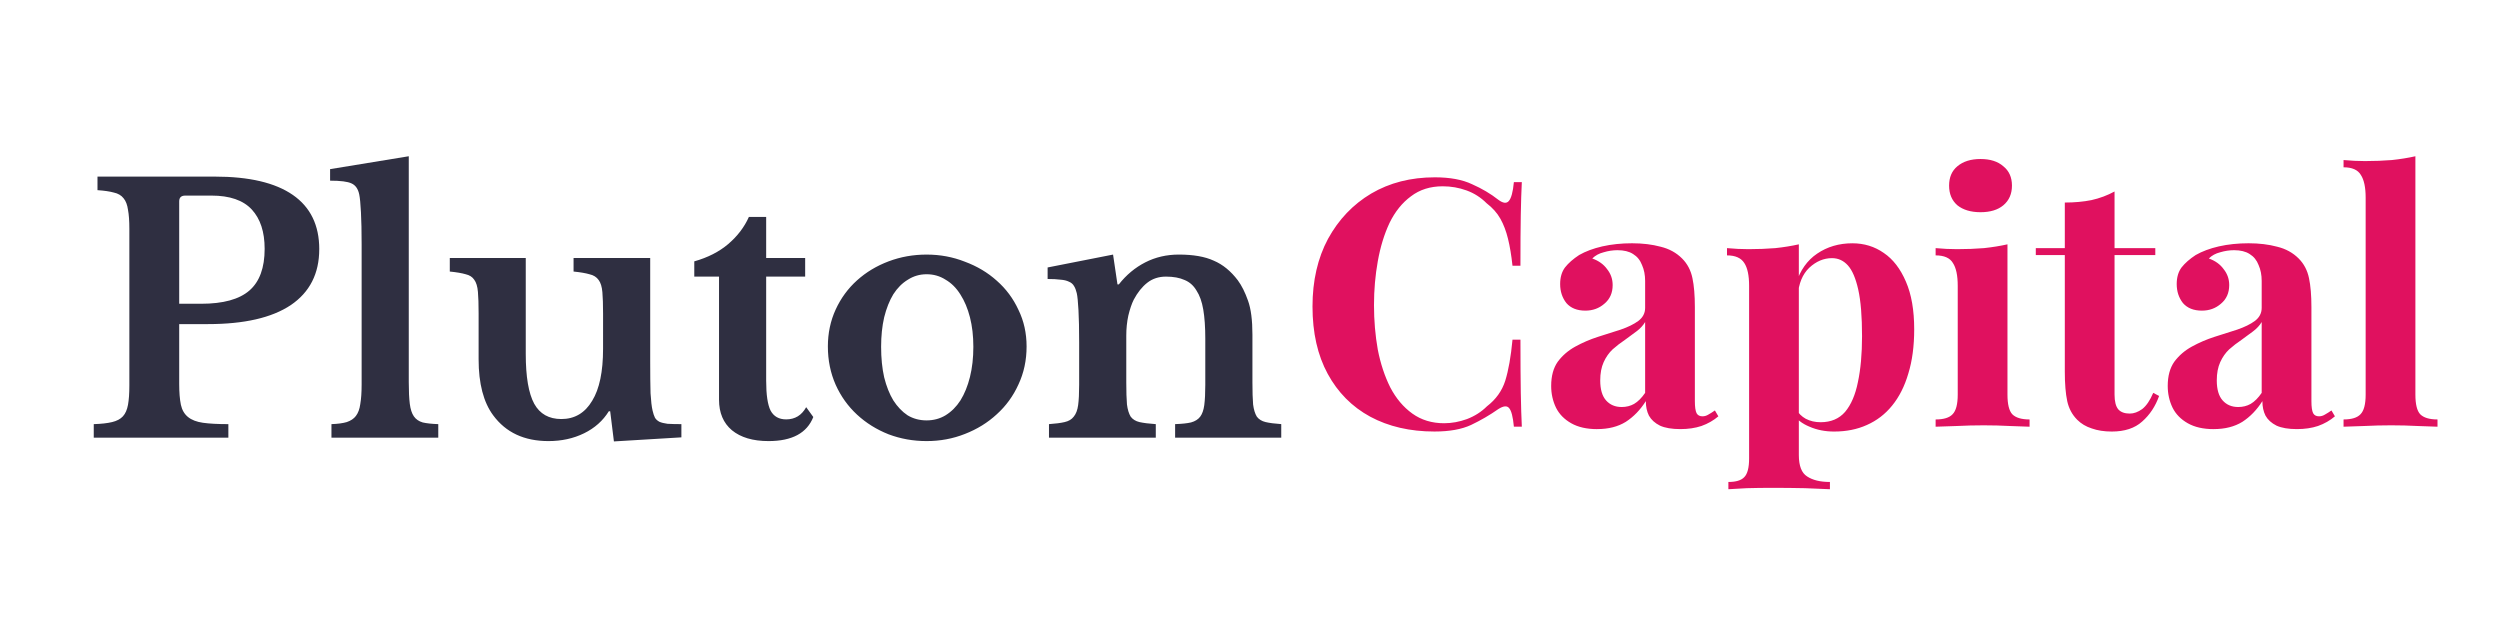
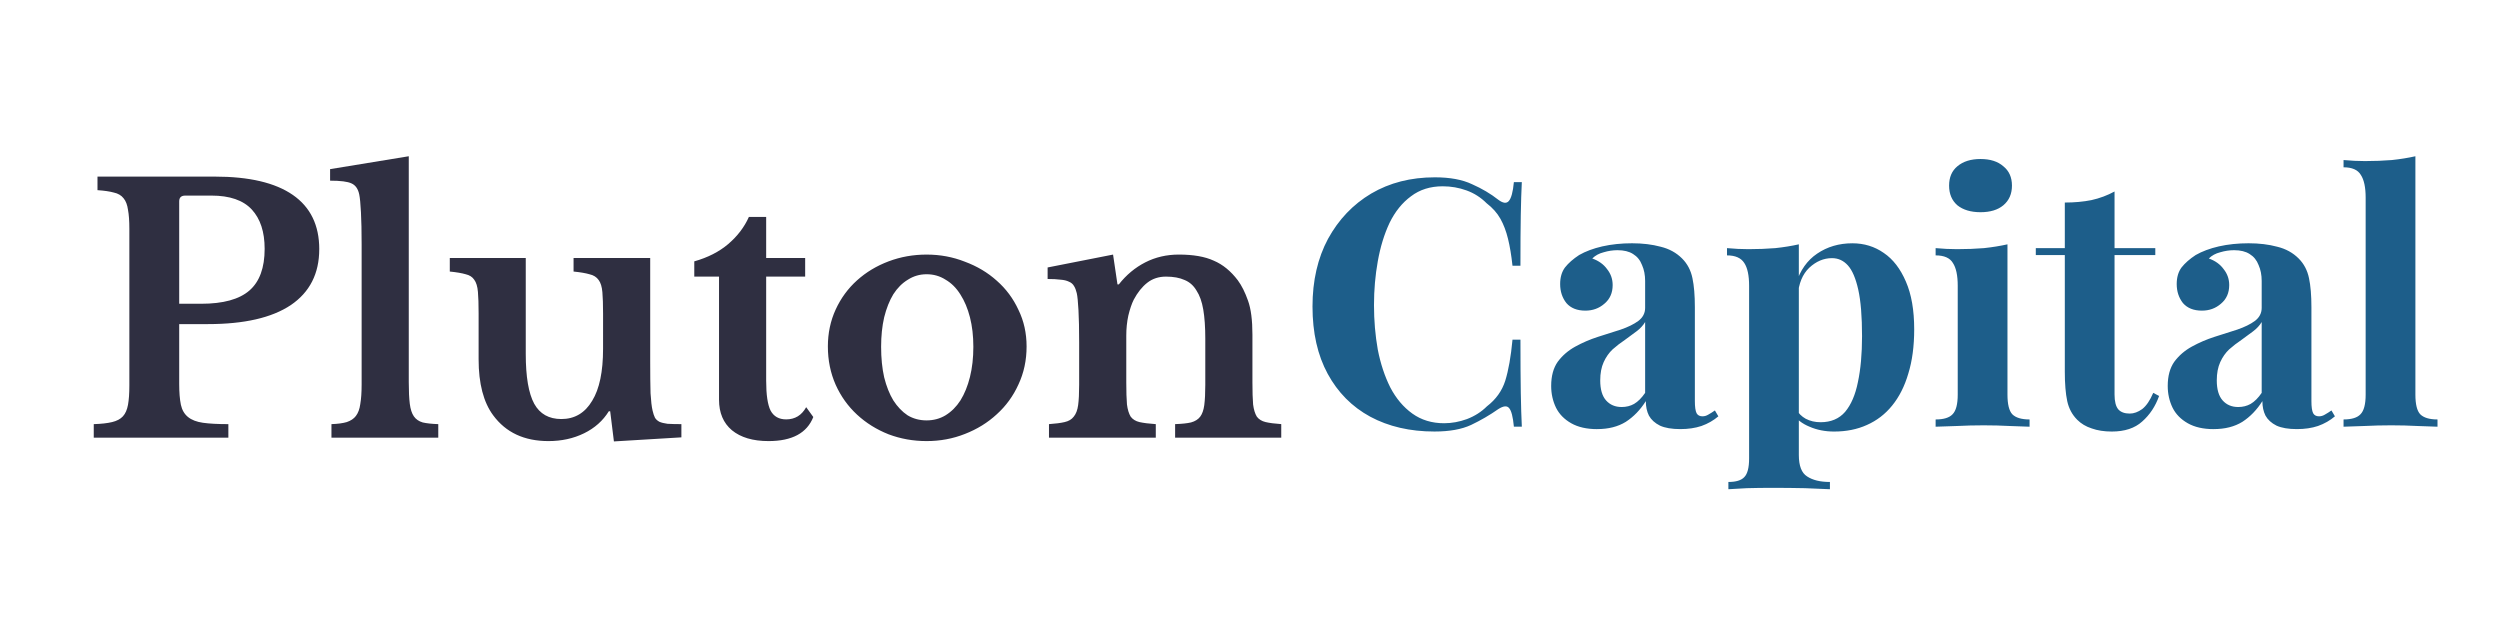
<svg xmlns="http://www.w3.org/2000/svg" width="400" height="100" viewBox="0 0 400 100" version="1.1" id="svg2">
  <defs id="defs2" />
  <path d="m 51.079,39.866 q 0,5.86 -4.557,8.952 -4.557,3.038 -13.238,3.038 h -4.612 v 9.549 q 0,2.062 0.271,3.364 0.271,1.248 1.139,1.953 0.868,0.705 2.387,0.922 1.519,0.217 4.069,0.217 v 2.17 H 15 v -2.17 q 1.79,-0.054 2.93,-0.326 1.139,-0.271 1.736,-0.922 0.597,-0.651 0.814,-1.845 0.217,-1.194 0.217,-3.093 V 36.611 q 0,-1.899 -0.217,-3.038 -0.163,-1.194 -0.705,-1.845 -0.543,-0.705 -1.573,-0.922 -0.977,-0.271 -2.604,-0.38 v -2.17 h 18.772 q 8.247,0 12.479,2.93 4.232,2.93 4.232,8.681 z M 28.672,48.601 h 3.527 q 5.263,0 7.704,-2.116 2.441,-2.116 2.441,-6.673 0,-4.069 -2.062,-6.294 -2.062,-2.224 -6.456,-2.224 h -4.178 q -0.977,0 -0.977,0.922 z M 65.403,61.134 q 0,2.17 0.163,3.472 0.163,1.302 0.651,2.007 0.488,0.705 1.411,0.977 0.922,0.217 2.496,0.271 v 2.17 H 53.033 v -2.17 q 1.519,-0.054 2.441,-0.326 0.977,-0.326 1.465,-0.977 0.543,-0.705 0.705,-1.899 0.217,-1.248 0.217,-3.147 V 39.106 q 0,-3.147 -0.109,-5.154 -0.109,-2.062 -0.271,-2.821 -0.271,-1.356 -1.248,-1.79 -0.922,-0.434 -3.418,-0.434 V 27.062 L 65.403,25 Z M 96.491,50.174 q 0,-2.17 -0.109,-3.418 -0.109,-1.302 -0.597,-1.953 -0.488,-0.705 -1.465,-0.922 -0.922,-0.271 -2.55,-0.434 v -2.17 h 12.262 v 16.439 q 0,3.31 0.054,5.208 0.109,1.845 0.326,2.767 0.163,0.705 0.38,1.139 0.217,0.38 0.705,0.651 0.488,0.217 1.302,0.326 0.868,0.054 2.224,0.054 v 2.116 l -10.797,0.651 -0.597,-4.829 H 97.413 q -1.411,2.279 -3.961,3.527 -2.55,1.248 -5.697,1.248 -5.805,0 -8.844,-4.123 -2.333,-3.147 -2.333,-8.952 V 50.174 q 0,-2.224 -0.109,-3.472 -0.109,-1.302 -0.597,-1.953 -0.434,-0.651 -1.356,-0.868 -0.922,-0.271 -2.55,-0.434 V 41.276 H 84.121 v 15.354 q 0,5.48 1.356,7.975 1.356,2.441 4.34,2.441 3.201,0 4.937,-2.93 1.736,-2.821 1.736,-8.301 z m 14.594,-5.914 v -2.441 q 3.255,-0.922 5.425,-2.767 2.224,-1.899 3.31,-4.34 h 2.767 v 6.565 h 6.239 v 2.984 h -6.239 V 60.917 q 0,3.364 0.705,4.774 0.76,1.411 2.496,1.411 2.116,0 3.201,-1.953 l 1.139,1.573 q -1.519,3.852 -7.162,3.852 -3.744,0 -5.86,-1.736 -2.062,-1.736 -2.062,-4.883 v -19.694 z m 37.164,-3.527 q 3.255,0 6.131,1.139 2.93,1.085 5.1,3.038 2.224,1.953 3.472,4.666 1.302,2.658 1.302,5.86 0,3.31 -1.302,6.077 -1.248,2.767 -3.472,4.774 -2.17,2.007 -5.1,3.147 -2.875,1.139 -6.131,1.139 -3.201,0 -6.077,-1.085 -2.876,-1.139 -5.046,-3.147 -2.17,-2.007 -3.418,-4.774 -1.248,-2.821 -1.248,-6.131 0,-3.201 1.248,-5.914 1.248,-2.713 3.418,-4.666 2.17,-1.953 5.046,-3.038 2.876,-1.085 6.077,-1.085 z m 0,3.147 q -1.628,0 -2.984,0.868 -1.356,0.814 -2.333,2.333 -0.922,1.519 -1.465,3.689 -0.488,2.116 -0.488,4.72 0,2.713 0.488,4.883 0.543,2.17 1.465,3.689 0.977,1.519 2.279,2.387 1.356,0.814 3.038,0.814 1.682,0 3.038,-0.814 1.411,-0.868 2.387,-2.387 0.977,-1.573 1.519,-3.744 0.543,-2.17 0.543,-4.829 0,-2.604 -0.543,-4.72 -0.543,-2.116 -1.519,-3.635 -0.977,-1.573 -2.387,-2.387 -1.356,-0.868 -3.038,-0.868 z m 31.956,17.307 q 0,2.224 0.109,3.527 0.163,1.248 0.597,1.953 0.488,0.651 1.411,0.868 0.977,0.217 2.604,0.326 v 2.17 h -17.09 v -2.17 q 1.573,-0.109 2.496,-0.326 0.977,-0.217 1.465,-0.868 0.543,-0.651 0.705,-1.845 0.163,-1.194 0.163,-3.255 v -6.782 q 0,-3.201 -0.109,-5.154 -0.109,-2.007 -0.271,-2.713 -0.163,-0.705 -0.434,-1.139 -0.271,-0.488 -0.814,-0.705 -0.543,-0.271 -1.356,-0.326 -0.814,-0.109 -2.062,-0.109 v -1.845 l 10.471,-2.062 0.705,4.774 h 0.217 q 1.79,-2.279 4.232,-3.527 2.441,-1.248 5.371,-1.248 3.472,0 5.588,0.977 2.17,0.922 3.852,3.147 0.922,1.248 1.628,3.255 0.705,1.953 0.705,5.425 v 7.65 q 0,2.224 0.108,3.527 0.163,1.248 0.597,1.953 0.488,0.651 1.411,0.868 0.922,0.217 2.496,0.326 v 2.17 h -16.982 v -2.17 q 1.628,-0.054 2.55,-0.271 0.977,-0.271 1.465,-0.922 0.488,-0.651 0.651,-1.845 0.163,-1.248 0.163,-3.255 v -7.379 q 0,-2.767 -0.326,-4.666 -0.326,-1.899 -1.085,-3.038 -0.705,-1.194 -1.899,-1.682 -1.194,-0.543 -2.984,-0.543 -1.736,0 -2.984,0.977 -1.248,0.977 -2.17,2.713 -0.488,0.977 -0.868,2.55 -0.326,1.519 -0.326,3.201 z" id="text1" style="font-weight:bold;font-size:48px;font-family:'Libre Baskerville', serif;fill:#2f2f41;stroke-width:1.13" aria-label="Pluton" />
-   <path d="m 229.564,28.371 q 3.648,0 5.969,1.105 2.376,1.05 4.2,2.487 1.105,0.829 1.658,0.221 0.608,-0.663 0.829,-3.04 h 1.271 q -0.111,2.155 -0.166,5.25 -0.055,3.04 -0.055,8.124 h -1.271 q -0.276,-2.542 -0.718,-4.311 -0.442,-1.824 -1.216,-3.205 -0.774,-1.382 -2.211,-2.487 -1.382,-1.382 -3.205,-2.045 -1.824,-0.663 -3.813,-0.663 -2.984,0 -5.084,1.603 -2.1,1.547 -3.426,4.255 -1.271,2.708 -1.879,6.134 -0.608,3.371 -0.608,7.019 0,3.703 0.608,7.129 0.663,3.371 1.99,6.024 1.382,2.653 3.537,4.2 2.155,1.547 5.084,1.547 1.824,0 3.648,-0.663 1.879,-0.718 3.205,-2.045 2.155,-1.658 2.929,-4.09 0.774,-2.487 1.161,-6.577 h 1.271 q 0,5.25 0.055,8.511 0.055,3.205 0.166,5.416 h -1.271 q -0.221,-2.376 -0.774,-2.984 -0.497,-0.608 -1.713,0.166 -2.045,1.437 -4.366,2.542 -2.266,1.05 -5.858,1.05 -5.858,0 -10.279,-2.376 -4.366,-2.376 -6.798,-6.853 Q 210,55.341 210,49.041 q 0,-6.19 2.487,-10.832 2.542,-4.642 6.908,-7.24 4.421,-2.597 10.169,-2.597 z m 25.975,40.289 q -2.487,0 -4.145,-0.94 -1.658,-0.94 -2.432,-2.487 -0.774,-1.603 -0.774,-3.482 0,-2.376 1.05,-3.869 1.105,-1.492 2.819,-2.432 1.713,-0.94 3.592,-1.547 1.934,-0.608 3.648,-1.161 1.769,-0.608 2.819,-1.382 1.105,-0.829 1.105,-2.1 v -4.311 q 0,-1.437 -0.497,-2.542 -0.442,-1.161 -1.437,-1.768 -0.94,-0.608 -2.487,-0.608 -1.105,0 -2.211,0.332 -1.105,0.276 -1.824,0.995 1.547,0.553 2.376,1.713 0.884,1.105 0.884,2.542 0,1.879 -1.326,2.984 -1.271,1.105 -3.04,1.105 -1.99,0 -3.04,-1.216 -0.995,-1.271 -0.995,-3.04 0,-1.603 0.774,-2.653 0.829,-1.05 2.266,-1.99 1.547,-0.884 3.703,-1.382 2.211,-0.497 4.753,-0.497 2.542,0 4.587,0.553 2.045,0.497 3.426,1.879 1.271,1.271 1.658,3.15 0.387,1.824 0.387,4.642 v 15.032 q 0,1.382 0.276,1.934 0.276,0.497 0.94,0.497 0.497,0 0.94,-0.276 0.497,-0.276 1.05,-0.663 l 0.553,0.94 q -1.161,0.995 -2.708,1.547 -1.492,0.497 -3.371,0.497 -2.045,0 -3.261,-0.553 -1.216,-0.608 -1.768,-1.603 -0.497,-0.995 -0.497,-2.321 -1.326,2.1 -3.205,3.316 -1.879,1.161 -4.587,1.161 z m 3.924,-3.537 q 1.105,0 1.99,-0.497 0.94,-0.553 1.768,-1.768 V 51.527 q -0.497,0.829 -1.382,1.492 -0.884,0.663 -1.879,1.382 -0.995,0.663 -1.934,1.492 -0.884,0.829 -1.437,2.045 -0.553,1.216 -0.553,2.929 0,2.155 0.94,3.205 0.94,1.05 2.487,1.05 z m 28.351,-26.03 v 33.712 q 0,2.597 1.326,3.426 1.326,0.884 3.648,0.884 v 1.161 q -1.437,-0.055 -3.979,-0.166 -2.487,-0.055 -5.305,-0.055 -2.045,0 -4.034,0.055 -1.934,0.111 -2.929,0.166 V 77.115 q 1.824,0 2.542,-0.774 0.774,-0.774 0.774,-2.984 V 45.725 q 0,-2.487 -0.774,-3.648 -0.774,-1.216 -2.763,-1.216 v -1.161 q 1.768,0.166 3.426,0.166 2.266,0 4.311,-0.166 2.045,-0.221 3.758,-0.608 z m 8.566,-0.166 q 2.819,0 5.029,1.547 2.211,1.492 3.537,4.587 1.326,3.04 1.326,7.627 0,4.034 -0.94,7.074 -0.884,3.04 -2.597,5.14 -1.658,2.045 -4.034,3.095 -2.321,1.05 -5.25,1.05 -2.155,0 -3.924,-0.774 -1.768,-0.718 -2.708,-2.1 l 0.553,-0.718 q 0.553,0.995 1.547,1.547 1.05,0.553 2.376,0.553 2.487,0 3.924,-1.658 1.437,-1.713 2.045,-4.753 0.663,-3.095 0.663,-7.35 0,-4.753 -0.608,-7.461 -0.608,-2.708 -1.658,-3.869 -1.05,-1.161 -2.542,-1.161 -1.99,0 -3.648,1.547 -1.603,1.547 -1.824,4.421 l -0.276,-1.934 q 0.995,-3.15 3.371,-4.753 2.432,-1.658 5.637,-1.658 z m 20.504,-13.485 q 2.321,0 3.648,1.161 1.382,1.105 1.382,3.095 0,1.99 -1.382,3.15 -1.326,1.105 -3.648,1.105 -2.321,0 -3.703,-1.105 -1.326,-1.161 -1.326,-3.15 0,-1.99 1.326,-3.095 1.382,-1.161 3.703,-1.161 z m 4.311,13.651 v 24.041 q 0,2.321 0.774,3.15 0.829,0.829 2.763,0.829 v 1.161 q -0.995,-0.055 -3.095,-0.111 -2.1,-0.111 -4.255,-0.111 -2.155,0 -4.366,0.111 -2.211,0.055 -3.316,0.111 v -1.161 q 1.934,0 2.708,-0.829 0.829,-0.829 0.829,-3.15 V 45.725 q 0,-2.487 -0.774,-3.648 -0.718,-1.216 -2.763,-1.216 v -1.161 q 1.768,0.166 3.426,0.166 2.321,0 4.311,-0.166 2.045,-0.221 3.758,-0.608 z m 17.132,-8.456 v 9.064 h 6.521 v 1.105 h -6.521 v 22.327 q 0,1.658 0.608,2.376 0.608,0.663 1.824,0.663 0.995,0 1.99,-0.718 0.995,-0.774 1.768,-2.597 l 0.94,0.497 q -0.884,2.487 -2.708,4.09 -1.769,1.603 -4.863,1.603 -1.824,0 -3.205,-0.497 -1.382,-0.442 -2.321,-1.382 -1.216,-1.216 -1.603,-2.984 -0.387,-1.824 -0.387,-4.698 V 40.806 h -4.642 v -1.105 h 4.642 v -7.295 q 2.321,0 4.255,-0.387 1.99,-0.442 3.703,-1.382 z m 15.861,38.023 q -2.487,0 -4.145,-0.94 -1.658,-0.94 -2.432,-2.487 -0.774,-1.603 -0.774,-3.482 0,-2.376 1.05,-3.869 1.105,-1.492 2.819,-2.432 1.713,-0.94 3.592,-1.547 1.934,-0.608 3.648,-1.161 1.768,-0.608 2.819,-1.382 1.105,-0.829 1.105,-2.1 v -4.311 q 0,-1.437 -0.497,-2.542 -0.442,-1.161 -1.437,-1.768 -0.94,-0.608 -2.487,-0.608 -1.105,0 -2.211,0.332 -1.105,0.276 -1.824,0.995 1.547,0.553 2.376,1.713 0.884,1.105 0.884,2.542 0,1.879 -1.326,2.984 -1.271,1.105 -3.04,1.105 -1.99,0 -3.04,-1.216 -0.995,-1.271 -0.995,-3.04 0,-1.603 0.774,-2.653 0.829,-1.05 2.266,-1.99 1.547,-0.884 3.703,-1.382 2.211,-0.497 4.753,-0.497 2.542,0 4.587,0.553 2.045,0.497 3.426,1.879 1.271,1.271 1.658,3.15 0.387,1.824 0.387,4.642 v 15.032 q 0,1.382 0.276,1.934 0.276,0.497 0.94,0.497 0.497,0 0.94,-0.276 0.497,-0.276 1.05,-0.663 l 0.553,0.94 q -1.161,0.995 -2.708,1.547 -1.492,0.497 -3.371,0.497 -2.045,0 -3.261,-0.553 -1.216,-0.608 -1.768,-1.603 -0.497,-0.995 -0.497,-2.321 -1.326,2.1 -3.205,3.316 -1.879,1.161 -4.587,1.161 z m 3.924,-3.537 q 1.105,0 1.99,-0.497 0.94,-0.553 1.768,-1.768 V 51.527 q -0.497,0.829 -1.382,1.492 -0.884,0.663 -1.879,1.382 -0.995,0.663 -1.934,1.492 -0.884,0.829 -1.437,2.045 -0.553,1.216 -0.553,2.929 0,2.155 0.94,3.205 0.94,1.05 2.487,1.05 z M 386.463,25 v 38.133 q 0,2.321 0.774,3.15 0.829,0.829 2.763,0.829 v 1.161 q -1.05,-0.055 -3.15,-0.111 -2.1,-0.111 -4.255,-0.111 -2.155,0 -4.366,0.111 -2.155,0.055 -3.261,0.111 v -1.161 q 1.934,0 2.708,-0.829 0.829,-0.829 0.829,-3.15 V 31.632 q 0,-2.487 -0.774,-3.648 -0.718,-1.216 -2.763,-1.216 v -1.161 q 1.768,0.166 3.426,0.166 2.266,0 4.311,-0.166 Q 384.75,25.387 386.463,25 Z" id="text2" style="font-weight:bold;font-size:48px;font-family:'Playfair Display', serif;-inkscape-font-specification:'Playfair Display, serif, Bold';fill:#e0115f;fill-opacity:1;stroke-width:1.151" aria-label="Capital" />
+   <path d="m 229.564,28.371 q 3.648,0 5.969,1.105 2.376,1.05 4.2,2.487 1.105,0.829 1.658,0.221 0.608,-0.663 0.829,-3.04 h 1.271 q -0.111,2.155 -0.166,5.25 -0.055,3.04 -0.055,8.124 h -1.271 q -0.276,-2.542 -0.718,-4.311 -0.442,-1.824 -1.216,-3.205 -0.774,-1.382 -2.211,-2.487 -1.382,-1.382 -3.205,-2.045 -1.824,-0.663 -3.813,-0.663 -2.984,0 -5.084,1.603 -2.1,1.547 -3.426,4.255 -1.271,2.708 -1.879,6.134 -0.608,3.371 -0.608,7.019 0,3.703 0.608,7.129 0.663,3.371 1.99,6.024 1.382,2.653 3.537,4.2 2.155,1.547 5.084,1.547 1.824,0 3.648,-0.663 1.879,-0.718 3.205,-2.045 2.155,-1.658 2.929,-4.09 0.774,-2.487 1.161,-6.577 h 1.271 q 0,5.25 0.055,8.511 0.055,3.205 0.166,5.416 h -1.271 q -0.221,-2.376 -0.774,-2.984 -0.497,-0.608 -1.713,0.166 -2.045,1.437 -4.366,2.542 -2.266,1.05 -5.858,1.05 -5.858,0 -10.279,-2.376 -4.366,-2.376 -6.798,-6.853 Q 210,55.341 210,49.041 q 0,-6.19 2.487,-10.832 2.542,-4.642 6.908,-7.24 4.421,-2.597 10.169,-2.597 z m 25.975,40.289 q -2.487,0 -4.145,-0.94 -1.658,-0.94 -2.432,-2.487 -0.774,-1.603 -0.774,-3.482 0,-2.376 1.05,-3.869 1.105,-1.492 2.819,-2.432 1.713,-0.94 3.592,-1.547 1.934,-0.608 3.648,-1.161 1.769,-0.608 2.819,-1.382 1.105,-0.829 1.105,-2.1 v -4.311 q 0,-1.437 -0.497,-2.542 -0.442,-1.161 -1.437,-1.768 -0.94,-0.608 -2.487,-0.608 -1.105,0 -2.211,0.332 -1.105,0.276 -1.824,0.995 1.547,0.553 2.376,1.713 0.884,1.105 0.884,2.542 0,1.879 -1.326,2.984 -1.271,1.105 -3.04,1.105 -1.99,0 -3.04,-1.216 -0.995,-1.271 -0.995,-3.04 0,-1.603 0.774,-2.653 0.829,-1.05 2.266,-1.99 1.547,-0.884 3.703,-1.382 2.211,-0.497 4.753,-0.497 2.542,0 4.587,0.553 2.045,0.497 3.426,1.879 1.271,1.271 1.658,3.15 0.387,1.824 0.387,4.642 v 15.032 q 0,1.382 0.276,1.934 0.276,0.497 0.94,0.497 0.497,0 0.94,-0.276 0.497,-0.276 1.05,-0.663 l 0.553,0.94 q -1.161,0.995 -2.708,1.547 -1.492,0.497 -3.371,0.497 -2.045,0 -3.261,-0.553 -1.216,-0.608 -1.768,-1.603 -0.497,-0.995 -0.497,-2.321 -1.326,2.1 -3.205,3.316 -1.879,1.161 -4.587,1.161 z m 3.924,-3.537 q 1.105,0 1.99,-0.497 0.94,-0.553 1.768,-1.768 V 51.527 q -0.497,0.829 -1.382,1.492 -0.884,0.663 -1.879,1.382 -0.995,0.663 -1.934,1.492 -0.884,0.829 -1.437,2.045 -0.553,1.216 -0.553,2.929 0,2.155 0.94,3.205 0.94,1.05 2.487,1.05 z m 28.351,-26.03 v 33.712 q 0,2.597 1.326,3.426 1.326,0.884 3.648,0.884 v 1.161 q -1.437,-0.055 -3.979,-0.166 -2.487,-0.055 -5.305,-0.055 -2.045,0 -4.034,0.055 -1.934,0.111 -2.929,0.166 V 77.115 q 1.824,0 2.542,-0.774 0.774,-0.774 0.774,-2.984 V 45.725 q 0,-2.487 -0.774,-3.648 -0.774,-1.216 -2.763,-1.216 v -1.161 q 1.768,0.166 3.426,0.166 2.266,0 4.311,-0.166 2.045,-0.221 3.758,-0.608 z m 8.566,-0.166 q 2.819,0 5.029,1.547 2.211,1.492 3.537,4.587 1.326,3.04 1.326,7.627 0,4.034 -0.94,7.074 -0.884,3.04 -2.597,5.14 -1.658,2.045 -4.034,3.095 -2.321,1.05 -5.25,1.05 -2.155,0 -3.924,-0.774 -1.768,-0.718 -2.708,-2.1 l 0.553,-0.718 q 0.553,0.995 1.547,1.547 1.05,0.553 2.376,0.553 2.487,0 3.924,-1.658 1.437,-1.713 2.045,-4.753 0.663,-3.095 0.663,-7.35 0,-4.753 -0.608,-7.461 -0.608,-2.708 -1.658,-3.869 -1.05,-1.161 -2.542,-1.161 -1.99,0 -3.648,1.547 -1.603,1.547 -1.824,4.421 l -0.276,-1.934 q 0.995,-3.15 3.371,-4.753 2.432,-1.658 5.637,-1.658 z m 20.504,-13.485 q 2.321,0 3.648,1.161 1.382,1.105 1.382,3.095 0,1.99 -1.382,3.15 -1.326,1.105 -3.648,1.105 -2.321,0 -3.703,-1.105 -1.326,-1.161 -1.326,-3.15 0,-1.99 1.326,-3.095 1.382,-1.161 3.703,-1.161 z m 4.311,13.651 v 24.041 q 0,2.321 0.774,3.15 0.829,0.829 2.763,0.829 v 1.161 q -0.995,-0.055 -3.095,-0.111 -2.1,-0.111 -4.255,-0.111 -2.155,0 -4.366,0.111 -2.211,0.055 -3.316,0.111 v -1.161 q 1.934,0 2.708,-0.829 0.829,-0.829 0.829,-3.15 V 45.725 q 0,-2.487 -0.774,-3.648 -0.718,-1.216 -2.763,-1.216 v -1.161 q 1.768,0.166 3.426,0.166 2.321,0 4.311,-0.166 2.045,-0.221 3.758,-0.608 z m 17.132,-8.456 v 9.064 h 6.521 v 1.105 h -6.521 v 22.327 q 0,1.658 0.608,2.376 0.608,0.663 1.824,0.663 0.995,0 1.99,-0.718 0.995,-0.774 1.768,-2.597 l 0.94,0.497 q -0.884,2.487 -2.708,4.09 -1.769,1.603 -4.863,1.603 -1.824,0 -3.205,-0.497 -1.382,-0.442 -2.321,-1.382 -1.216,-1.216 -1.603,-2.984 -0.387,-1.824 -0.387,-4.698 V 40.806 h -4.642 v -1.105 h 4.642 v -7.295 q 2.321,0 4.255,-0.387 1.99,-0.442 3.703,-1.382 z m 15.861,38.023 q -2.487,0 -4.145,-0.94 -1.658,-0.94 -2.432,-2.487 -0.774,-1.603 -0.774,-3.482 0,-2.376 1.05,-3.869 1.105,-1.492 2.819,-2.432 1.713,-0.94 3.592,-1.547 1.934,-0.608 3.648,-1.161 1.768,-0.608 2.819,-1.382 1.105,-0.829 1.105,-2.1 v -4.311 q 0,-1.437 -0.497,-2.542 -0.442,-1.161 -1.437,-1.768 -0.94,-0.608 -2.487,-0.608 -1.105,0 -2.211,0.332 -1.105,0.276 -1.824,0.995 1.547,0.553 2.376,1.713 0.884,1.105 0.884,2.542 0,1.879 -1.326,2.984 -1.271,1.105 -3.04,1.105 -1.99,0 -3.04,-1.216 -0.995,-1.271 -0.995,-3.04 0,-1.603 0.774,-2.653 0.829,-1.05 2.266,-1.99 1.547,-0.884 3.703,-1.382 2.211,-0.497 4.753,-0.497 2.542,0 4.587,0.553 2.045,0.497 3.426,1.879 1.271,1.271 1.658,3.15 0.387,1.824 0.387,4.642 v 15.032 q 0,1.382 0.276,1.934 0.276,0.497 0.94,0.497 0.497,0 0.94,-0.276 0.497,-0.276 1.05,-0.663 l 0.553,0.94 q -1.161,0.995 -2.708,1.547 -1.492,0.497 -3.371,0.497 -2.045,0 -3.261,-0.553 -1.216,-0.608 -1.768,-1.603 -0.497,-0.995 -0.497,-2.321 -1.326,2.1 -3.205,3.316 -1.879,1.161 -4.587,1.161 z m 3.924,-3.537 q 1.105,0 1.99,-0.497 0.94,-0.553 1.768,-1.768 V 51.527 q -0.497,0.829 -1.382,1.492 -0.884,0.663 -1.879,1.382 -0.995,0.663 -1.934,1.492 -0.884,0.829 -1.437,2.045 -0.553,1.216 -0.553,2.929 0,2.155 0.94,3.205 0.94,1.05 2.487,1.05 z M 386.463,25 v 38.133 q 0,2.321 0.774,3.15 0.829,0.829 2.763,0.829 v 1.161 q -1.05,-0.055 -3.15,-0.111 -2.1,-0.111 -4.255,-0.111 -2.155,0 -4.366,0.111 -2.155,0.055 -3.261,0.111 v -1.161 q 1.934,0 2.708,-0.829 0.829,-0.829 0.829,-3.15 V 31.632 q 0,-2.487 -0.774,-3.648 -0.718,-1.216 -2.763,-1.216 v -1.161 q 1.768,0.166 3.426,0.166 2.266,0 4.311,-0.166 Q 384.75,25.387 386.463,25 Z" id="text2" style="font-weight:bold;font-size:48px;font-family:'Playfair Display', serif;-inkscape-font-specification:'Playfair Display, serif, Bold';fill:#1d5e8a;fill-opacity:1;stroke-width:1.151" aria-label="Capital" />
</svg>
